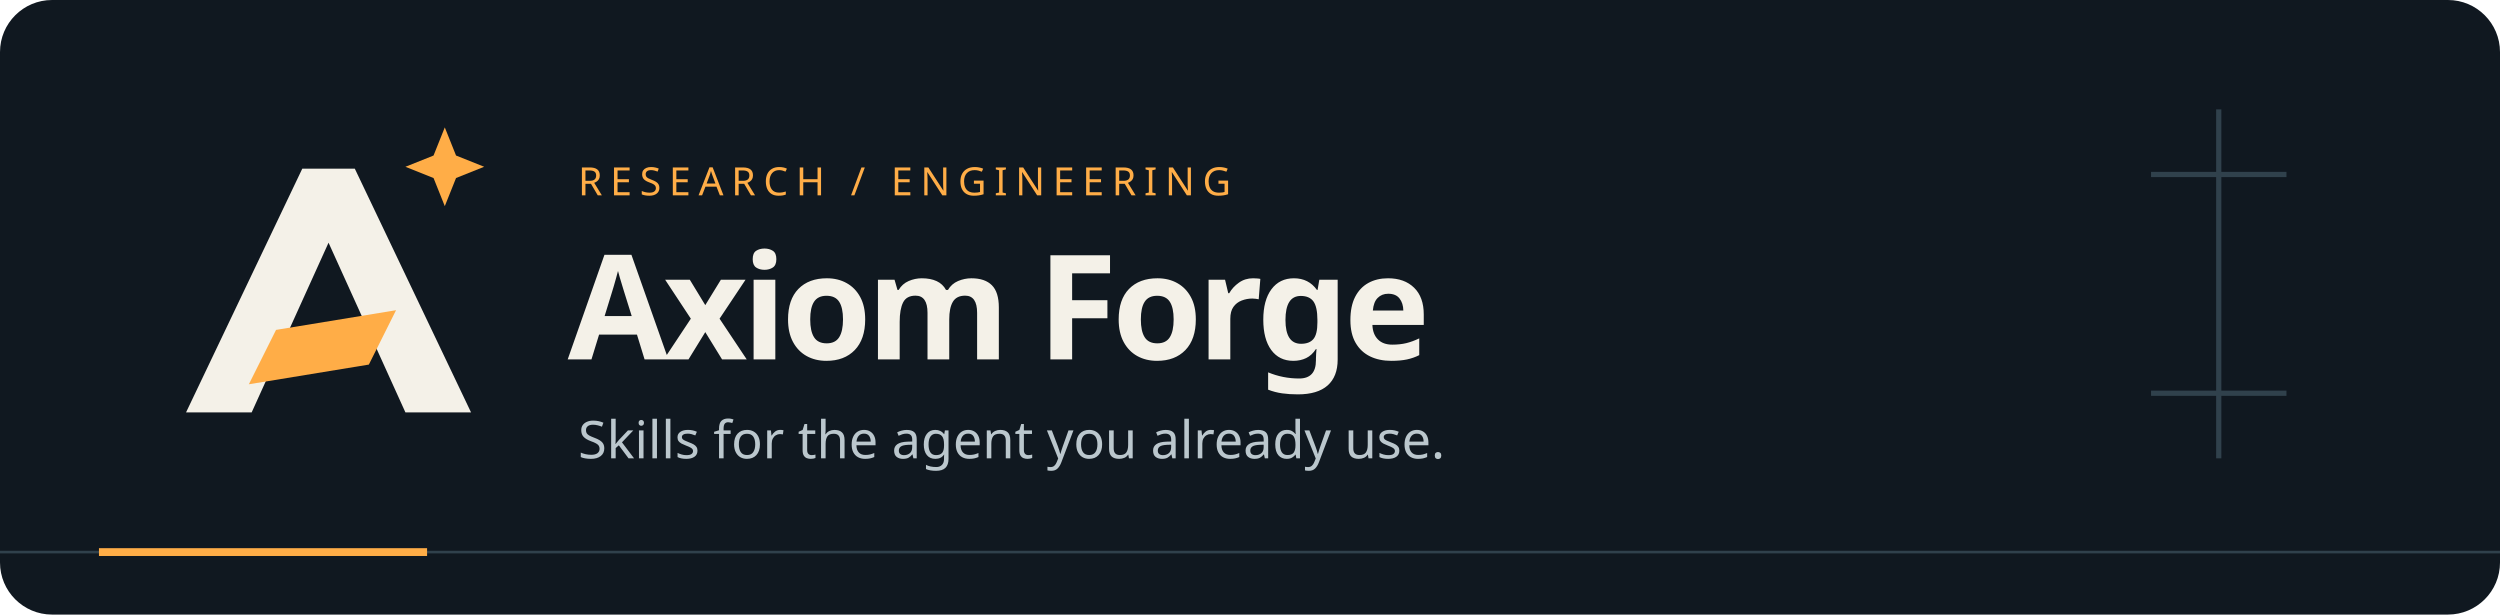
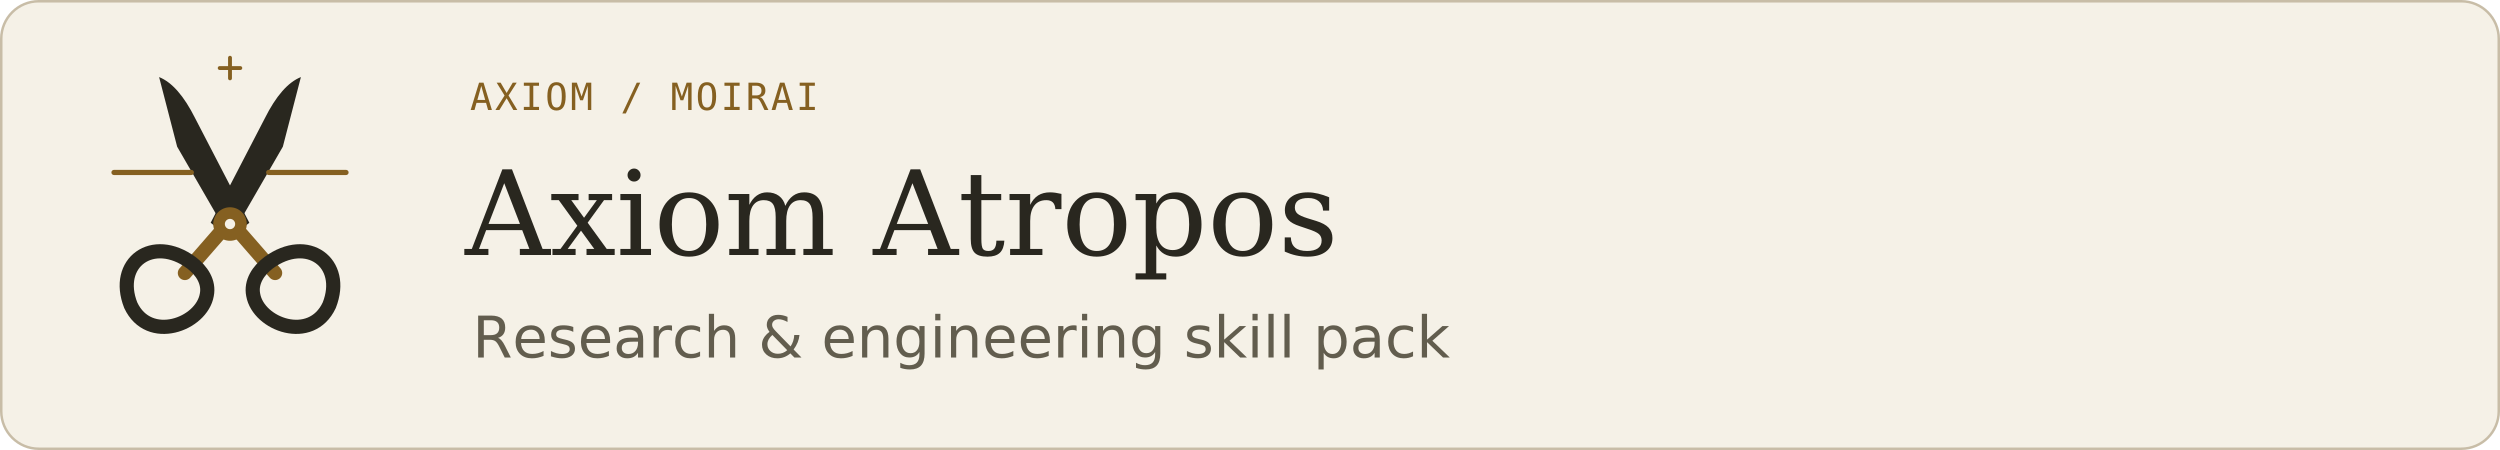
- <svg xmlns="http://www.w3.org/2000/svg" width="960" height="236" viewBox="0 0 960 236" role="img" aria-labelledby="title desc">
-   <rect width="960" height="236" rx="20" fill="#101820" />
-   <path d="M0 212H960" stroke="#30414c" />
-   <path d="M38 212H164" stroke="#ffad47" stroke-width="3" />
-   <g transform="translate(34 23) scale(.36)">
-     <path d="M104 376 228 116h56l124 260h-70l-82-181-82 181Z" fill="#F4F1E8" />
-     <path d="m200 288 128-21-29 58-128 21Z" fill="#FFAD47" />
-     <path d="m380 72 12 30 30 12-30 12-12 30-12-30-30-12 30-12Z" fill="#FFAD47" />
+ <svg xmlns="http://www.w3.org/2000/svg" width="1000" height="180" viewBox="0 0 1000 180" role="img" aria-labelledby="title desc">
+   <rect x="0.5" y="0.5" width="999" height="179" rx="15" fill="#F5F1E7" stroke="#C8BDA7" />
+   <g transform="translate(26 20) scale(0.515625)">
+     <g transform="translate(0 0) scale(1)">
+       <path d="M73 21Q88 27 101 53L143 134 128 146 87 75Z" fill="#29271F" />
+       <path d="M183 21Q168 27 155 53L113 134 128 146 169 75Z" fill="#29271F" />
+       <path d="M120 142 93 173M136 142 163 173" fill="none" stroke="#856021" stroke-width="11" stroke-linecap="round" stroke-linejoin="round" />
+       <path d="M98 165C68 143 38 165 51 198C65 228 106 213 110 190C112 180 106 171 98 165Z" fill="none" stroke="#29271F" stroke-width="11" stroke-linecap="round" stroke-linejoin="round" />
+       <path d="M158 165C188 143 218 165 205 198C191 228 150 213 146 190C144 180 150 171 158 165Z" fill="none" stroke="#29271F" stroke-width="11" stroke-linecap="round" stroke-linejoin="round" />
+       <circle cx="128" cy="135" r="13" fill="#856021" />
+       <circle cx="128" cy="135" r="4" fill="#F5F1E7" />
+       <path d="M38 95H98M158 95H218" fill="none" stroke="#856021" stroke-width="4" stroke-linecap="round" stroke-linejoin="round" />
+       <path d="M120 14H136M128 6V22" fill="none" stroke="#856021" stroke-width="3" stroke-linecap="round" stroke-linejoin="round" />
+     </g>
  </g>
-   <text x="222" y="75" fill="#FFAD47" font-family="sans-serif" font-size="15" letter-spacing="3">RESEARCH / ENGINEERING</text>
-   <text x="218" y="138" fill="#F4F1E8" font-family="sans-serif" font-size="56" font-weight="700" letter-spacing="-2">Axiom Forge</text>
-   <text x="222" y="176" fill="#BBC7CD" font-family="sans-serif" font-size="20">Skills for the agent you already use.</text>
-   <path d="M852 42V176M826 67H878M826 151H878" fill="none" stroke="#30414c" stroke-width="2" />
+   <g fill="#856021" aria-label="AXIOM / MOIRAI">
+     <path d="M616 1315 403 551H829ZM494 1493H739L1196 0H987L877 389H354L246 0H37Z" transform="translate(188.000 44) scale(0.00732422 -0.00732422)" />
+     <path d="M86 1493H303L631 930L965 1493H1182L735 791L1214 0H997L631 643L236 0H18L518 791Z" transform="translate(198.031 44) scale(0.00732422 -0.00732422)" />
+     <path d="M201 1493H1030V1323H717V170H1030V0H201V170H514V1323H201Z" transform="translate(208.062 44) scale(0.00732422 -0.00732422)" />
+     <path d="M905 745Q905 1074 837.5 1215.0Q770 1356 616 1356Q463 1356 395.5 1215.0Q328 1074 328 745Q328 417 395.5 276.0Q463 135 616 135Q770 135 837.5 275.5Q905 416 905 745ZM1116 745Q1116 355 992.5 163.0Q869 -29 616 -29Q363 -29 240.0 162.0Q117 353 117 745Q117 1136 240.5 1328.0Q364 1520 616 1520Q869 1520 992.5 1328.0Q1116 1136 1116 745Z" transform="translate(218.092 44) scale(0.00732422 -0.00732422)" />
+     <path d="M86 1493H356L614 733L874 1493H1145V0H958V1319L692 532H539L272 1319V0H86Z" transform="translate(228.123 44) scale(0.00732422 -0.00732422)" />
+     <path d="M889 1493H1079L293 -190H102Z" transform="translate(248.185 44) scale(0.00732422 -0.00732422)" />
+     <path d="M86 1493H356L614 733L874 1493H1145V0H958V1319L692 532H539L272 1319V0H86Z" transform="translate(268.246 44) scale(0.00732422 -0.00732422)" />
+     <path d="M905 745Q905 1074 837.5 1215.0Q770 1356 616 1356Q463 1356 395.5 1215.0Q328 1074 328 745Q328 417 395.5 276.0Q463 135 616 135Q770 135 837.5 275.5Q905 416 905 745ZM1116 745Q1116 355 992.5 163.0Q869 -29 616 -29Q363 -29 240.0 162.0Q117 353 117 745Q117 1136 240.5 1328.0Q364 1520 616 1520Q869 1520 992.5 1328.0Q1116 1136 1116 745Z" transform="translate(278.277 44) scale(0.00732422 -0.00732422)" />
+     <path d="M201 1493H1030V1323H717V170H1030V0H201V170H514V1323H201Z" transform="translate(288.308 44) scale(0.00732422 -0.00732422)" />
+     <path d="M760 705Q838 685 893.0 629.5Q948 574 1030 408L1233 0H1016L838 377Q761 538 699.5 584.5Q638 631 539 631H346V0H143V1493H559Q805 1493 936.0 1382.0Q1067 1271 1067 1061Q1067 913 986.5 819.5Q906 726 760 705ZM346 1327V797H567Q712 797 783.0 862.0Q854 927 854 1061Q854 1190 778.5 1258.5Q703 1327 559 1327Z" transform="translate(298.338 44) scale(0.00732422 -0.00732422)" />
+     <path d="M616 1315 403 551H829ZM494 1493H739L1196 0H987L877 389H354L246 0H37Z" transform="translate(308.369 44) scale(0.00732422 -0.00732422)" />
+     <path d="M201 1493H1030V1323H717V170H1030V0H201V170H514V1323H201Z" transform="translate(318.400 44) scale(0.00732422 -0.00732422)" />
+   </g>
+   <g fill="#29271F" aria-label="Axiom Atropos">
+     <path d="M410 541H958L684 1251ZM-12 0V106H119L651 1493H819L1352 106H1499V0H956V106H1122L997 434H369L244 106H408V0Z" transform="translate(186.000 102) scale(0.02294922 -0.02294922)" />
+     <path d="M596 649 819 956H676V1063H1085V956H944L659 563L991 106H1130V0H639V106H774L543 424L311 106H449V0H45V106H186L479 510L156 956H25V1063H500V956H373Z" transform="translate(219.942 102) scale(0.02294922 -0.02294922)" />
+     <path d="M199 1393Q199 1439 232.5 1473.0Q266 1507 313 1507Q359 1507 392.5 1473.0Q426 1439 426 1393Q426 1346 393.0 1313.0Q360 1280 313 1280Q266 1280 232.5 1313.0Q199 1346 199 1393ZM434 106H608V0H74V106H250V956H74V1063H434Z" transform="translate(246.448 102) scale(0.02294922 -0.02294922)" />
+     <path d="M616 70Q764 70 839.5 187.0Q915 304 915 532Q915 760 839.5 876.5Q764 993 616 993Q468 993 392.5 876.5Q317 760 317 532Q317 304 393.0 187.0Q469 70 616 70ZM616 -29Q384 -29 243.0 124.5Q102 278 102 532Q102 786 242.5 939.0Q383 1092 616 1092Q849 1092 989.5 939.0Q1130 786 1130 532Q1130 278 989.5 124.5Q849 -29 616 -29Z" transform="translate(261.480 102) scale(0.02294922 -0.02294922)" />
+     <path d="M1061 856Q1114 973 1196.5 1032.5Q1279 1092 1389 1092Q1556 1092 1638.0 988.5Q1720 885 1720 676V106H1886V0H1376V106H1536V655Q1536 818 1488.0 887.0Q1440 956 1329 956Q1206 956 1141.5 863.0Q1077 770 1077 592V106H1237V0H733V106H893V662Q893 821 845.0 888.5Q797 956 686 956Q563 956 498.5 863.0Q434 770 434 592V106H594V0H84V106H250V958H74V1063H434V874Q485 980 564.0 1036.0Q643 1092 743 1092Q867 1092 950.0 1030.5Q1033 969 1061 856Z" transform="translate(289.776 102) scale(0.02294922 -0.02294922)" />
+     <path d="M410 541H958L684 1251ZM-12 0V106H119L651 1493H819L1352 106H1499V0H956V106H1122L997 434H369L244 106H408V0Z" transform="translate(349.284 102) scale(0.02294922 -0.02294922)" />
+     <path d="M221 956H59V1063H221V1393H406V1063H752V956H406V281Q406 146 432.0 108.0Q458 70 528 70Q600 70 633.0 112.5Q666 155 668 250H807Q799 105 728.0 38.0Q657 -29 512 -29Q353 -29 287.0 41.5Q221 112 221 281Z" transform="translate(383.226 102) scale(0.02294922 -0.02294922)" />
+     <path d="M979 1065V799H873Q868 878 829.0 917.0Q790 956 715 956Q579 956 506.5 862.0Q434 768 434 592V106H647V0H84V106H250V958H74V1063H434V874Q488 985 573.0 1038.5Q658 1092 780 1092Q825 1092 874.5 1085.0Q924 1078 979 1065Z" transform="translate(402.113 102) scale(0.02294922 -0.02294922)" />
+     <path d="M616 70Q764 70 839.5 187.0Q915 304 915 532Q915 760 839.5 876.5Q764 993 616 993Q468 993 392.5 876.5Q317 760 317 532Q317 304 393.0 187.0Q469 70 616 70ZM616 -29Q384 -29 243.0 124.5Q102 278 102 532Q102 786 242.5 939.0Q383 1092 616 1092Q849 1092 989.5 939.0Q1130 786 1130 532Q1130 278 989.5 124.5Q849 -29 616 -29Z" transform="translate(424.580 102) scale(0.02294922 -0.02294922)" />
+     <path d="M420 584V479Q420 287 493.5 186.5Q567 86 707 86Q848 86 920.5 199.0Q993 312 993 532Q993 753 920.5 865.0Q848 977 707 977Q567 977 493.5 876.0Q420 775 420 584ZM236 956H59V1063H420V897Q474 997 557.5 1044.5Q641 1092 764 1092Q960 1092 1084.0 937.0Q1208 782 1208 532Q1208 282 1084.0 126.5Q960 -29 764 -29Q641 -29 557.5 18.5Q474 66 420 166V-319H594V-426H59V-319H236Z" transform="translate(452.876 102) scale(0.02294922 -0.02294922)" />
+     <path d="M616 70Q764 70 839.5 187.0Q915 304 915 532Q915 760 839.5 876.5Q764 993 616 993Q468 993 392.5 876.5Q317 760 317 532Q317 304 393.0 187.0Q469 70 616 70ZM616 -29Q384 -29 243.0 124.5Q102 278 102 532Q102 786 242.5 939.0Q383 1092 616 1092Q849 1092 989.5 939.0Q1130 786 1130 532Q1130 278 989.5 124.5Q849 -29 616 -29Z" transform="translate(482.963 102) scale(0.02294922 -0.02294922)" />
+     <path d="M115 59V307H221Q225 188 295.5 129.0Q366 70 504 70Q628 70 693.0 116.5Q758 163 758 252Q758 322 710.5 365.0Q663 408 510 457L377 502Q240 546 178.5 612.0Q117 678 117 780Q117 926 224.0 1009.0Q331 1092 520 1092Q604 1092 697.0 1070.0Q790 1048 889 1006V774H783Q779 877 711.0 935.0Q643 993 526 993Q410 993 350.5 952.0Q291 911 291 829Q291 762 336.0 721.5Q381 681 516 639L662 594Q813 547 879.5 476.5Q946 406 946 295Q946 144 830.5 57.5Q715 -29 512 -29Q409 -29 311.0 -7.0Q213 15 115 59Z" transform="translate(511.259 102) scale(0.02294922 -0.02294922)" />
+   </g>
+   <g fill="#625D4E" aria-label="Research &amp; engineering skill pack">
+     <path d="M909 700Q974 678 1035.5 606.0Q1097 534 1159 408L1364 0H1147L956 383Q882 533 812.5 582.0Q743 631 623 631H403V0H201V1493H657Q913 1493 1039.0 1386.0Q1165 1279 1165 1063Q1165 922 1099.5 829.0Q1034 736 909 700ZM403 1327V797H657Q803 797 877.5 864.5Q952 932 952 1063Q952 1194 877.5 1260.5Q803 1327 657 1327Z" transform="translate(189.000 143) scale(0.01123047 -0.01123047)" />
+     <path d="M1151 606V516H305Q317 326 419.5 226.5Q522 127 705 127Q811 127 910.5 153.0Q1010 179 1108 231V57Q1009 15 905.0 -7.0Q801 -29 694 -29Q426 -29 269.5 127.0Q113 283 113 549Q113 824 261.5 985.5Q410 1147 662 1147Q888 1147 1019.5 1001.5Q1151 856 1151 606ZM967 660Q965 811 882.5 901.0Q800 991 664 991Q510 991 417.5 904.0Q325 817 311 659Z" transform="translate(204.981 143) scale(0.01123047 -0.01123047)" />
+     <path d="M907 1087V913Q829 953 745.0 973.0Q661 993 571 993Q434 993 365.5 951.0Q297 909 297 825Q297 761 346.0 724.5Q395 688 543 655L606 641Q802 599 884.5 522.5Q967 446 967 309Q967 153 843.5 62.0Q720 -29 504 -29Q414 -29 316.5 -11.5Q219 6 111 41V231Q213 178 312.0 151.5Q411 125 508 125Q638 125 708.0 169.5Q778 214 778 295Q778 370 727.5 410.0Q677 450 506 487L442 502Q271 538 195.0 612.5Q119 687 119 817Q119 975 231.0 1061.0Q343 1147 549 1147Q651 1147 741.0 1132.0Q831 1117 907 1087Z" transform="translate(219.131 143) scale(0.01123047 -0.01123047)" />
+     <path d="M1151 606V516H305Q317 326 419.5 226.5Q522 127 705 127Q811 127 910.5 153.0Q1010 179 1108 231V57Q1009 15 905.0 -7.0Q801 -29 694 -29Q426 -29 269.5 127.0Q113 283 113 549Q113 824 261.5 985.5Q410 1147 662 1147Q888 1147 1019.5 1001.5Q1151 856 1151 606ZM967 660Q965 811 882.5 901.0Q800 991 664 991Q510 991 417.5 904.0Q325 817 311 659Z" transform="translate(231.114 143) scale(0.01123047 -0.01123047)" />
+     <path d="M702 563Q479 563 393.0 512.0Q307 461 307 338Q307 240 371.5 182.5Q436 125 547 125Q700 125 792.5 233.5Q885 342 885 522V563ZM1069 639V0H885V170Q822 68 728.0 19.5Q634 -29 498 -29Q326 -29 224.5 67.5Q123 164 123 326Q123 515 249.5 611.0Q376 707 627 707H885V725Q885 852 801.5 921.5Q718 991 567 991Q471 991 380.0 968.0Q289 945 205 899V1069Q306 1108 401.0 1127.5Q496 1147 586 1147Q829 1147 949.0 1021.0Q1069 895 1069 639Z" transform="translate(245.265 143) scale(0.01123047 -0.01123047)" />
+     <path d="M842 948Q811 966 774.5 974.5Q738 983 694 983Q538 983 454.5 881.5Q371 780 371 590V0H186V1120H371V946Q429 1048 522.0 1097.5Q615 1147 748 1147Q767 1147 790.0 1144.5Q813 1142 841 1137Z" transform="translate(259.359 143) scale(0.01123047 -0.01123047)" />
+     <path d="M999 1077V905Q921 948 842.5 969.5Q764 991 684 991Q505 991 406.0 877.5Q307 764 307 559Q307 354 406.0 240.5Q505 127 684 127Q764 127 842.5 148.5Q921 170 999 213V43Q922 7 839.5 -11.0Q757 -29 664 -29Q411 -29 262.0 130.0Q113 289 113 559Q113 833 263.5 990.0Q414 1147 676 1147Q761 1147 842.0 1129.5Q923 1112 999 1077Z" transform="translate(268.815 143) scale(0.01123047 -0.01123047)" />
+     <path d="M1124 676V0H940V670Q940 829 878.0 908.0Q816 987 692 987Q543 987 457.0 892.0Q371 797 371 633V0H186V1556H371V946Q437 1047 526.5 1097.0Q616 1147 733 1147Q926 1147 1025.0 1027.5Q1124 908 1124 676Z" transform="translate(281.460 143) scale(0.01123047 -0.01123047)" />
+     <path d="M498 803Q407 722 364.5 641.5Q322 561 322 473Q322 327 428.0 230.0Q534 133 694 133Q789 133 872.0 164.5Q955 196 1028 260ZM639 915 1147 395Q1206 484 1239.0 585.5Q1272 687 1278 801H1464Q1452 669 1400.0 540.0Q1348 411 1255 285L1534 0H1282L1139 147Q1035 58 921.0 14.5Q807 -29 676 -29Q435 -29 282.0 108.5Q129 246 129 461Q129 589 196.0 701.5Q263 814 397 913Q349 976 324.0 1038.5Q299 1101 299 1161Q299 1323 410.0 1421.5Q521 1520 705 1520Q788 1520 870.5 1502.0Q953 1484 1038 1448V1266Q951 1313 872.0 1337.5Q793 1362 725 1362Q620 1362 554.5 1306.5Q489 1251 489 1163Q489 1112 518.5 1060.5Q548 1009 639 915Z" transform="translate(303.349 143) scale(0.01123047 -0.01123047)" />
+     <path d="M1151 606V516H305Q317 326 419.5 226.5Q522 127 705 127Q811 127 910.5 153.0Q1010 179 1108 231V57Q1009 15 905.0 -7.0Q801 -29 694 -29Q426 -29 269.5 127.0Q113 283 113 549Q113 824 261.5 985.5Q410 1147 662 1147Q888 1147 1019.5 1001.5Q1151 856 1151 606ZM967 660Q965 811 882.5 901.0Q800 991 664 991Q510 991 417.5 904.0Q325 817 311 659Z" transform="translate(328.595 143) scale(0.01123047 -0.01123047)" />
+     <path d="M1124 676V0H940V670Q940 829 878.0 908.0Q816 987 692 987Q543 987 457.0 892.0Q371 797 371 633V0H186V1120H371V946Q437 1047 526.5 1097.0Q616 1147 733 1147Q926 1147 1025.0 1027.5Q1124 908 1124 676Z" transform="translate(342.745 143) scale(0.01123047 -0.01123047)" />
+     <path d="M930 573Q930 773 847.5 883.0Q765 993 616 993Q468 993 385.5 883.0Q303 773 303 573Q303 374 385.5 264.0Q468 154 616 154Q765 154 847.5 264.0Q930 374 930 573ZM1114 139Q1114 -147 987.0 -286.5Q860 -426 598 -426Q501 -426 415.0 -411.5Q329 -397 248 -367V-188Q329 -232 408.0 -253.0Q487 -274 569 -274Q750 -274 840.0 -179.5Q930 -85 930 106V197Q873 98 784.0 49.0Q695 0 571 0Q365 0 239.0 157.0Q113 314 113 573Q113 833 239.0 990.0Q365 1147 571 1147Q695 1147 784.0 1098.0Q873 1049 930 950V1120H1114Z" transform="translate(357.322 143) scale(0.01123047 -0.01123047)" />
+     <path d="M193 1120H377V0H193ZM193 1556H377V1323H193Z" transform="translate(371.922 143) scale(0.01123047 -0.01123047)" />
+     <path d="M1124 676V0H940V670Q940 829 878.0 908.0Q816 987 692 987Q543 987 457.0 892.0Q371 797 371 633V0H186V1120H371V946Q437 1047 526.5 1097.0Q616 1147 733 1147Q926 1147 1025.0 1027.5Q1124 908 1124 676Z" transform="translate(378.312 143) scale(0.01123047 -0.01123047)" />
+     <path d="M1151 606V516H305Q317 326 419.5 226.5Q522 127 705 127Q811 127 910.5 153.0Q1010 179 1108 231V57Q1009 15 905.0 -7.0Q801 -29 694 -29Q426 -29 269.5 127.0Q113 283 113 549Q113 824 261.5 985.5Q410 1147 662 1147Q888 1147 1019.5 1001.5Q1151 856 1151 606ZM967 660Q965 811 882.5 901.0Q800 991 664 991Q510 991 417.5 904.0Q325 817 311 659Z" transform="translate(392.889 143) scale(0.01123047 -0.01123047)" />
+     <path d="M1151 606V516H305Q317 326 419.5 226.5Q522 127 705 127Q811 127 910.5 153.0Q1010 179 1108 231V57Q1009 15 905.0 -7.0Q801 -29 694 -29Q426 -29 269.5 127.0Q113 283 113 549Q113 824 261.5 985.5Q410 1147 662 1147Q888 1147 1019.5 1001.5Q1151 856 1151 606ZM967 660Q965 811 882.5 901.0Q800 991 664 991Q510 991 417.5 904.0Q325 817 311 659Z" transform="translate(407.040 143) scale(0.01123047 -0.01123047)" />
+     <path d="M842 948Q811 966 774.5 974.5Q738 983 694 983Q538 983 454.5 881.5Q371 780 371 590V0H186V1120H371V946Q429 1048 522.0 1097.5Q615 1147 748 1147Q767 1147 790.0 1144.5Q813 1142 841 1137Z" transform="translate(421.190 143) scale(0.01123047 -0.01123047)" />
+     <path d="M193 1120H377V0H193ZM193 1556H377V1323H193Z" transform="translate(430.646 143) scale(0.01123047 -0.01123047)" />
+     <path d="M1124 676V0H940V670Q940 829 878.0 908.0Q816 987 692 987Q543 987 457.0 892.0Q371 797 371 633V0H186V1120H371V946Q437 1047 526.5 1097.0Q616 1147 733 1147Q926 1147 1025.0 1027.5Q1124 908 1124 676Z" transform="translate(437.036 143) scale(0.01123047 -0.01123047)" />
+     <path d="M930 573Q930 773 847.5 883.0Q765 993 616 993Q468 993 385.5 883.0Q303 773 303 573Q303 374 385.5 264.0Q468 154 616 154Q765 154 847.5 264.0Q930 374 930 573ZM1114 139Q1114 -147 987.0 -286.5Q860 -426 598 -426Q501 -426 415.0 -411.5Q329 -397 248 -367V-188Q329 -232 408.0 -253.0Q487 -274 569 -274Q750 -274 840.0 -179.5Q930 -85 930 106V197Q873 98 784.0 49.0Q695 0 571 0Q365 0 239.0 157.0Q113 314 113 573Q113 833 239.0 990.0Q365 1147 571 1147Q695 1147 784.0 1098.0Q873 1049 930 950V1120H1114Z" transform="translate(451.613 143) scale(0.01123047 -0.01123047)" />
+     <path d="M907 1087V913Q829 953 745.0 973.0Q661 993 571 993Q434 993 365.5 951.0Q297 909 297 825Q297 761 346.0 724.5Q395 688 543 655L606 641Q802 599 884.5 522.5Q967 446 967 309Q967 153 843.5 62.0Q720 -29 504 -29Q414 -29 316.5 -11.5Q219 6 111 41V231Q213 178 312.0 151.5Q411 125 508 125Q638 125 708.0 169.5Q778 214 778 295Q778 370 727.5 410.0Q677 450 506 487L442 502Q271 538 195.0 612.5Q119 687 119 817Q119 975 231.0 1061.0Q343 1147 549 1147Q651 1147 741.0 1132.0Q831 1117 907 1087Z" transform="translate(473.524 143) scale(0.01123047 -0.01123047)" />
+     <path d="M186 1556H371V637L920 1120H1155L561 596L1180 0H940L371 547V0H186Z" transform="translate(485.507 143) scale(0.01123047 -0.01123047)" />
+     <path d="M193 1120H377V0H193ZM193 1556H377V1323H193Z" transform="translate(498.826 143) scale(0.01123047 -0.01123047)" />
+     <path d="M193 1556H377V0H193Z" transform="translate(505.216 143) scale(0.01123047 -0.01123047)" />
+     <path d="M193 1556H377V0H193Z" transform="translate(511.606 143) scale(0.01123047 -0.01123047)" />
+     <path d="M371 168V-426H186V1120H371V950Q429 1050 517.5 1098.5Q606 1147 729 1147Q933 1147 1060.5 985.0Q1188 823 1188 559Q1188 295 1060.5 133.0Q933 -29 729 -29Q606 -29 517.5 19.5Q429 68 371 168ZM997 559Q997 762 913.5 877.5Q830 993 684 993Q538 993 454.5 877.5Q371 762 371 559Q371 356 454.5 240.5Q538 125 684 125Q830 125 913.5 240.5Q997 356 997 559Z" transform="translate(525.308 143) scale(0.01123047 -0.01123047)" />
+     <path d="M702 563Q479 563 393.0 512.0Q307 461 307 338Q307 240 371.5 182.5Q436 125 547 125Q700 125 792.5 233.5Q885 342 885 522V563ZM1069 639V0H885V170Q822 68 728.0 19.5Q634 -29 498 -29Q326 -29 224.5 67.5Q123 164 123 326Q123 515 249.5 611.0Q376 707 627 707H885V725Q885 852 801.5 921.5Q718 991 567 991Q471 991 380.0 968.0Q289 945 205 899V1069Q306 1108 401.0 1127.5Q496 1147 586 1147Q829 1147 949.0 1021.0Q1069 895 1069 639Z" transform="translate(539.907 143) scale(0.01123047 -0.01123047)" />
+     <path d="M999 1077V905Q921 948 842.5 969.5Q764 991 684 991Q505 991 406.0 877.5Q307 764 307 559Q307 354 406.0 240.5Q505 127 684 127Q764 127 842.5 148.5Q921 170 999 213V43Q922 7 839.5 -11.0Q757 -29 664 -29Q411 -29 262.0 130.0Q113 289 113 559Q113 833 263.5 990.0Q414 1147 676 1147Q761 1147 842.0 1129.5Q923 1112 999 1077Z" transform="translate(554.001 143) scale(0.01123047 -0.01123047)" />
+     <path d="M186 1556H371V637L920 1120H1155L561 596L1180 0H940L371 547V0H186Z" transform="translate(566.647 143) scale(0.01123047 -0.01123047)" />
+   </g>
</svg>
